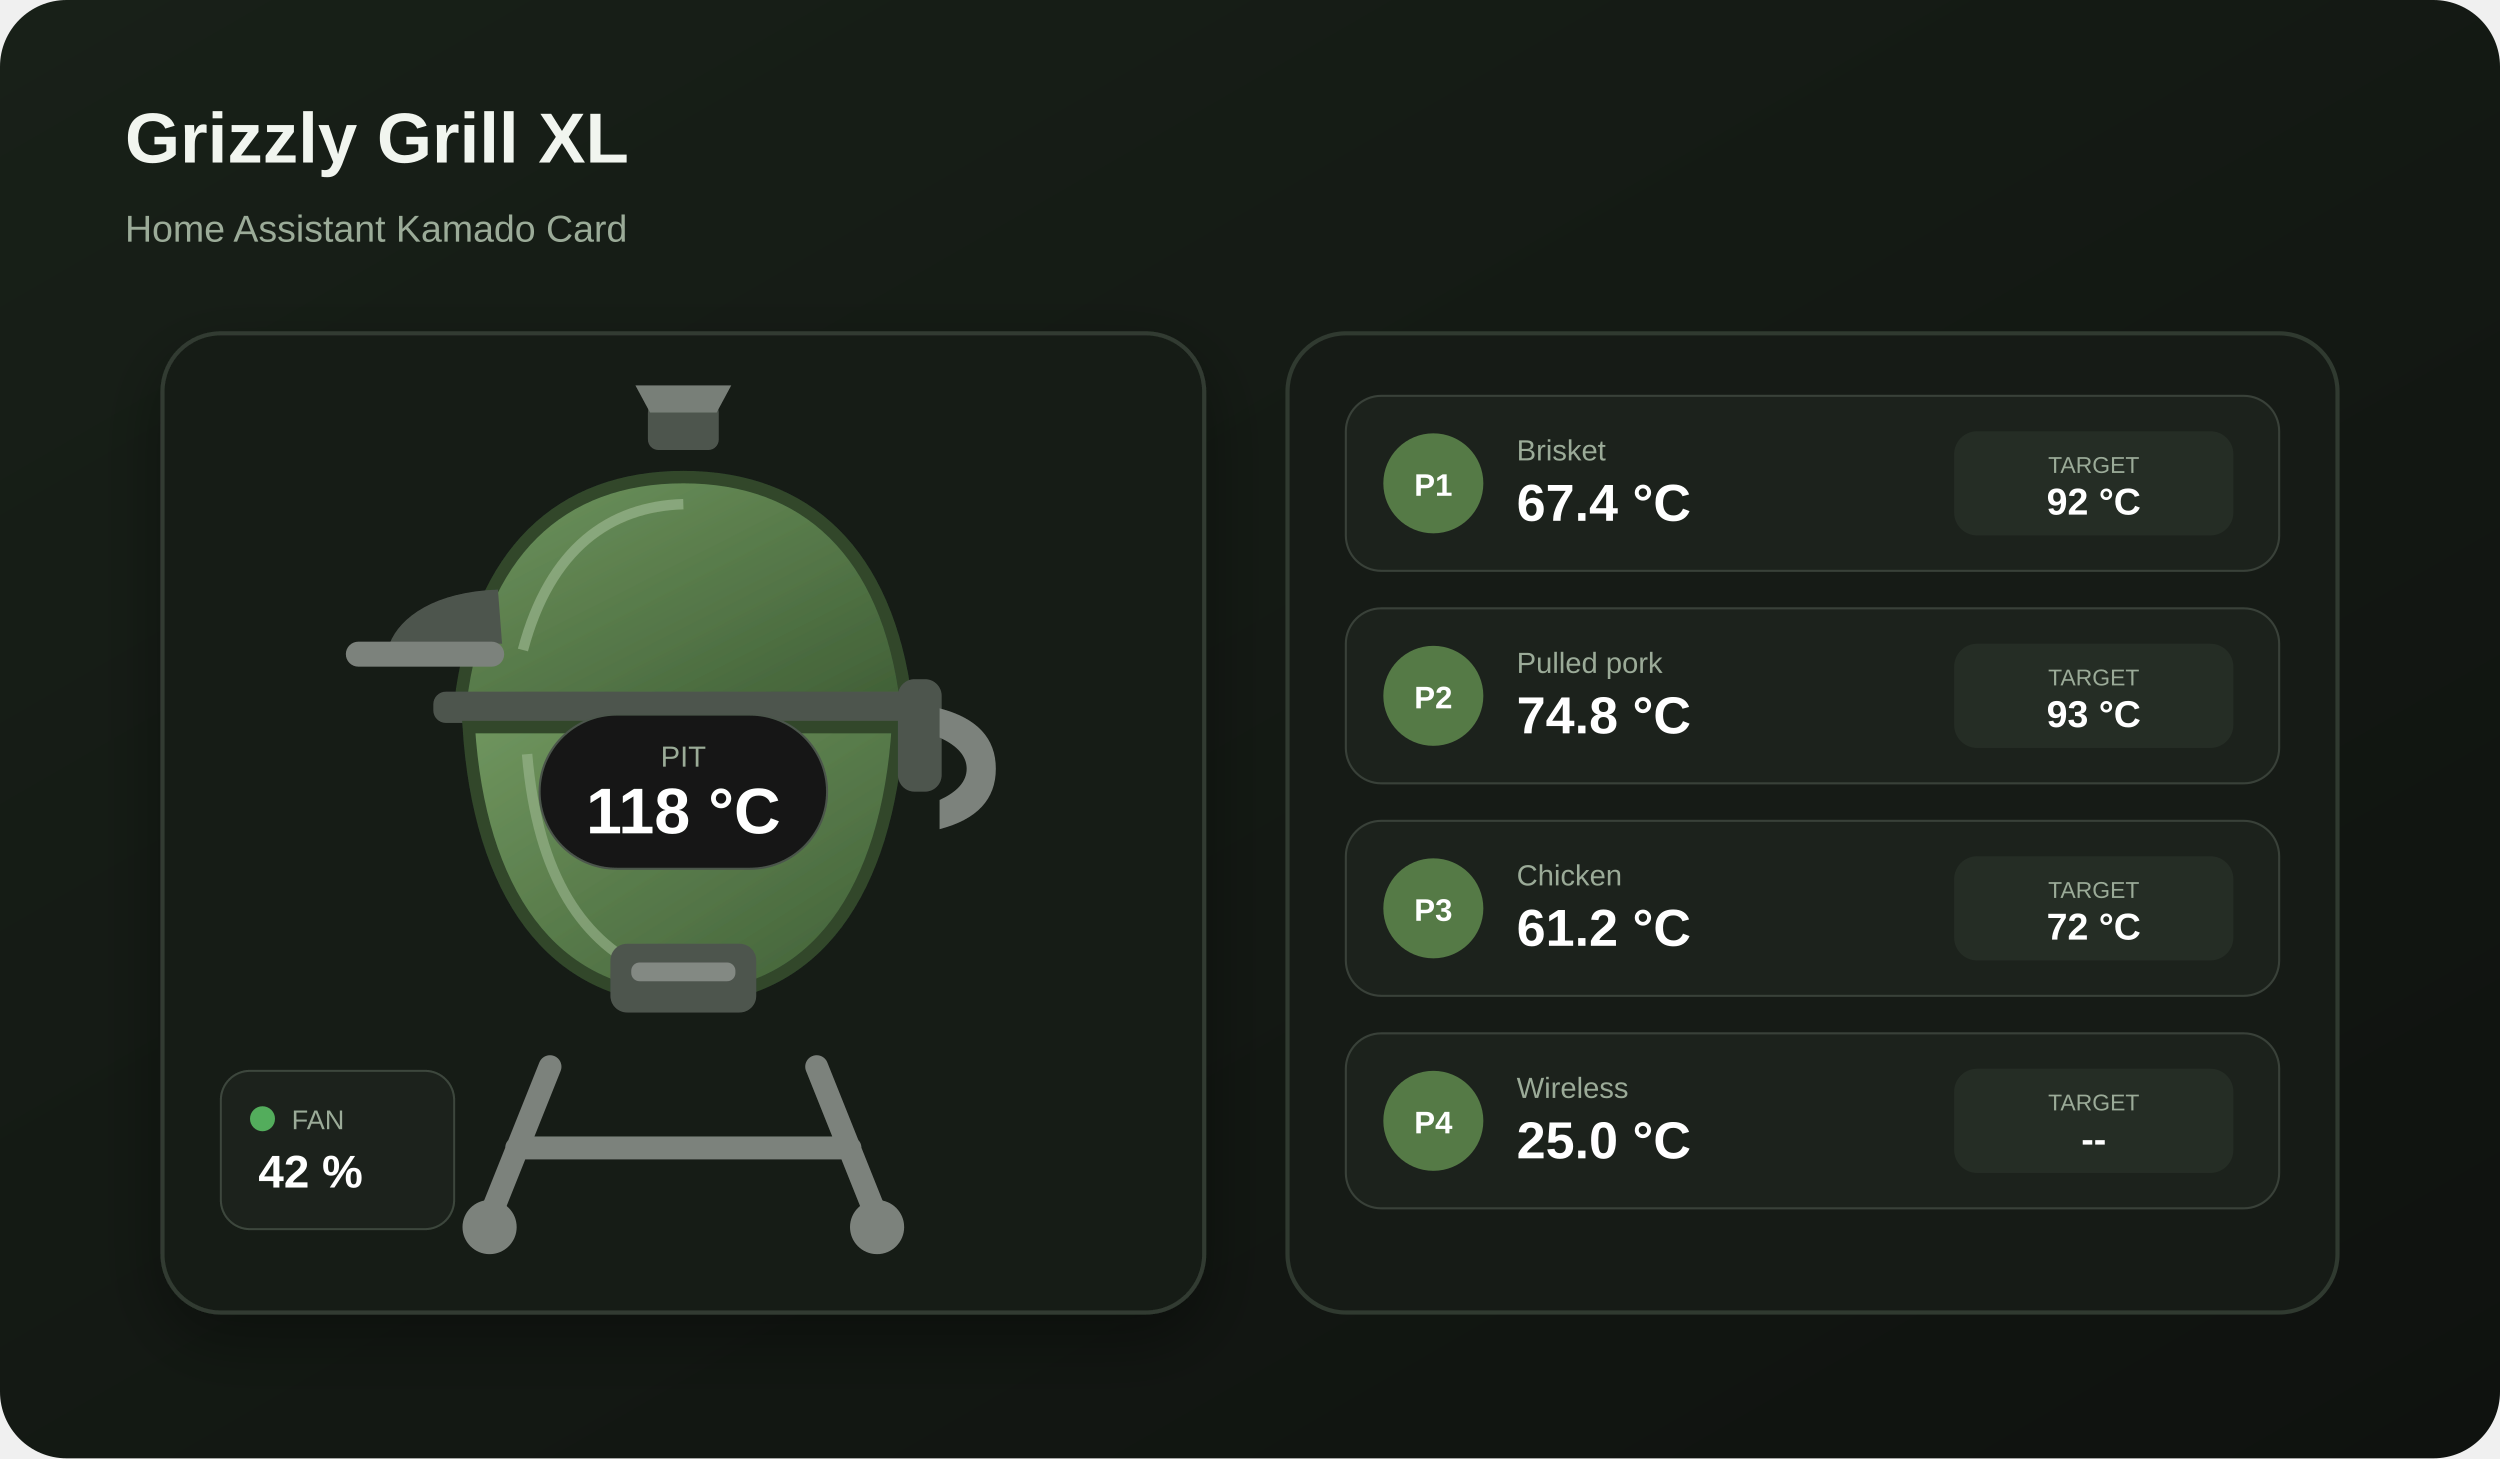
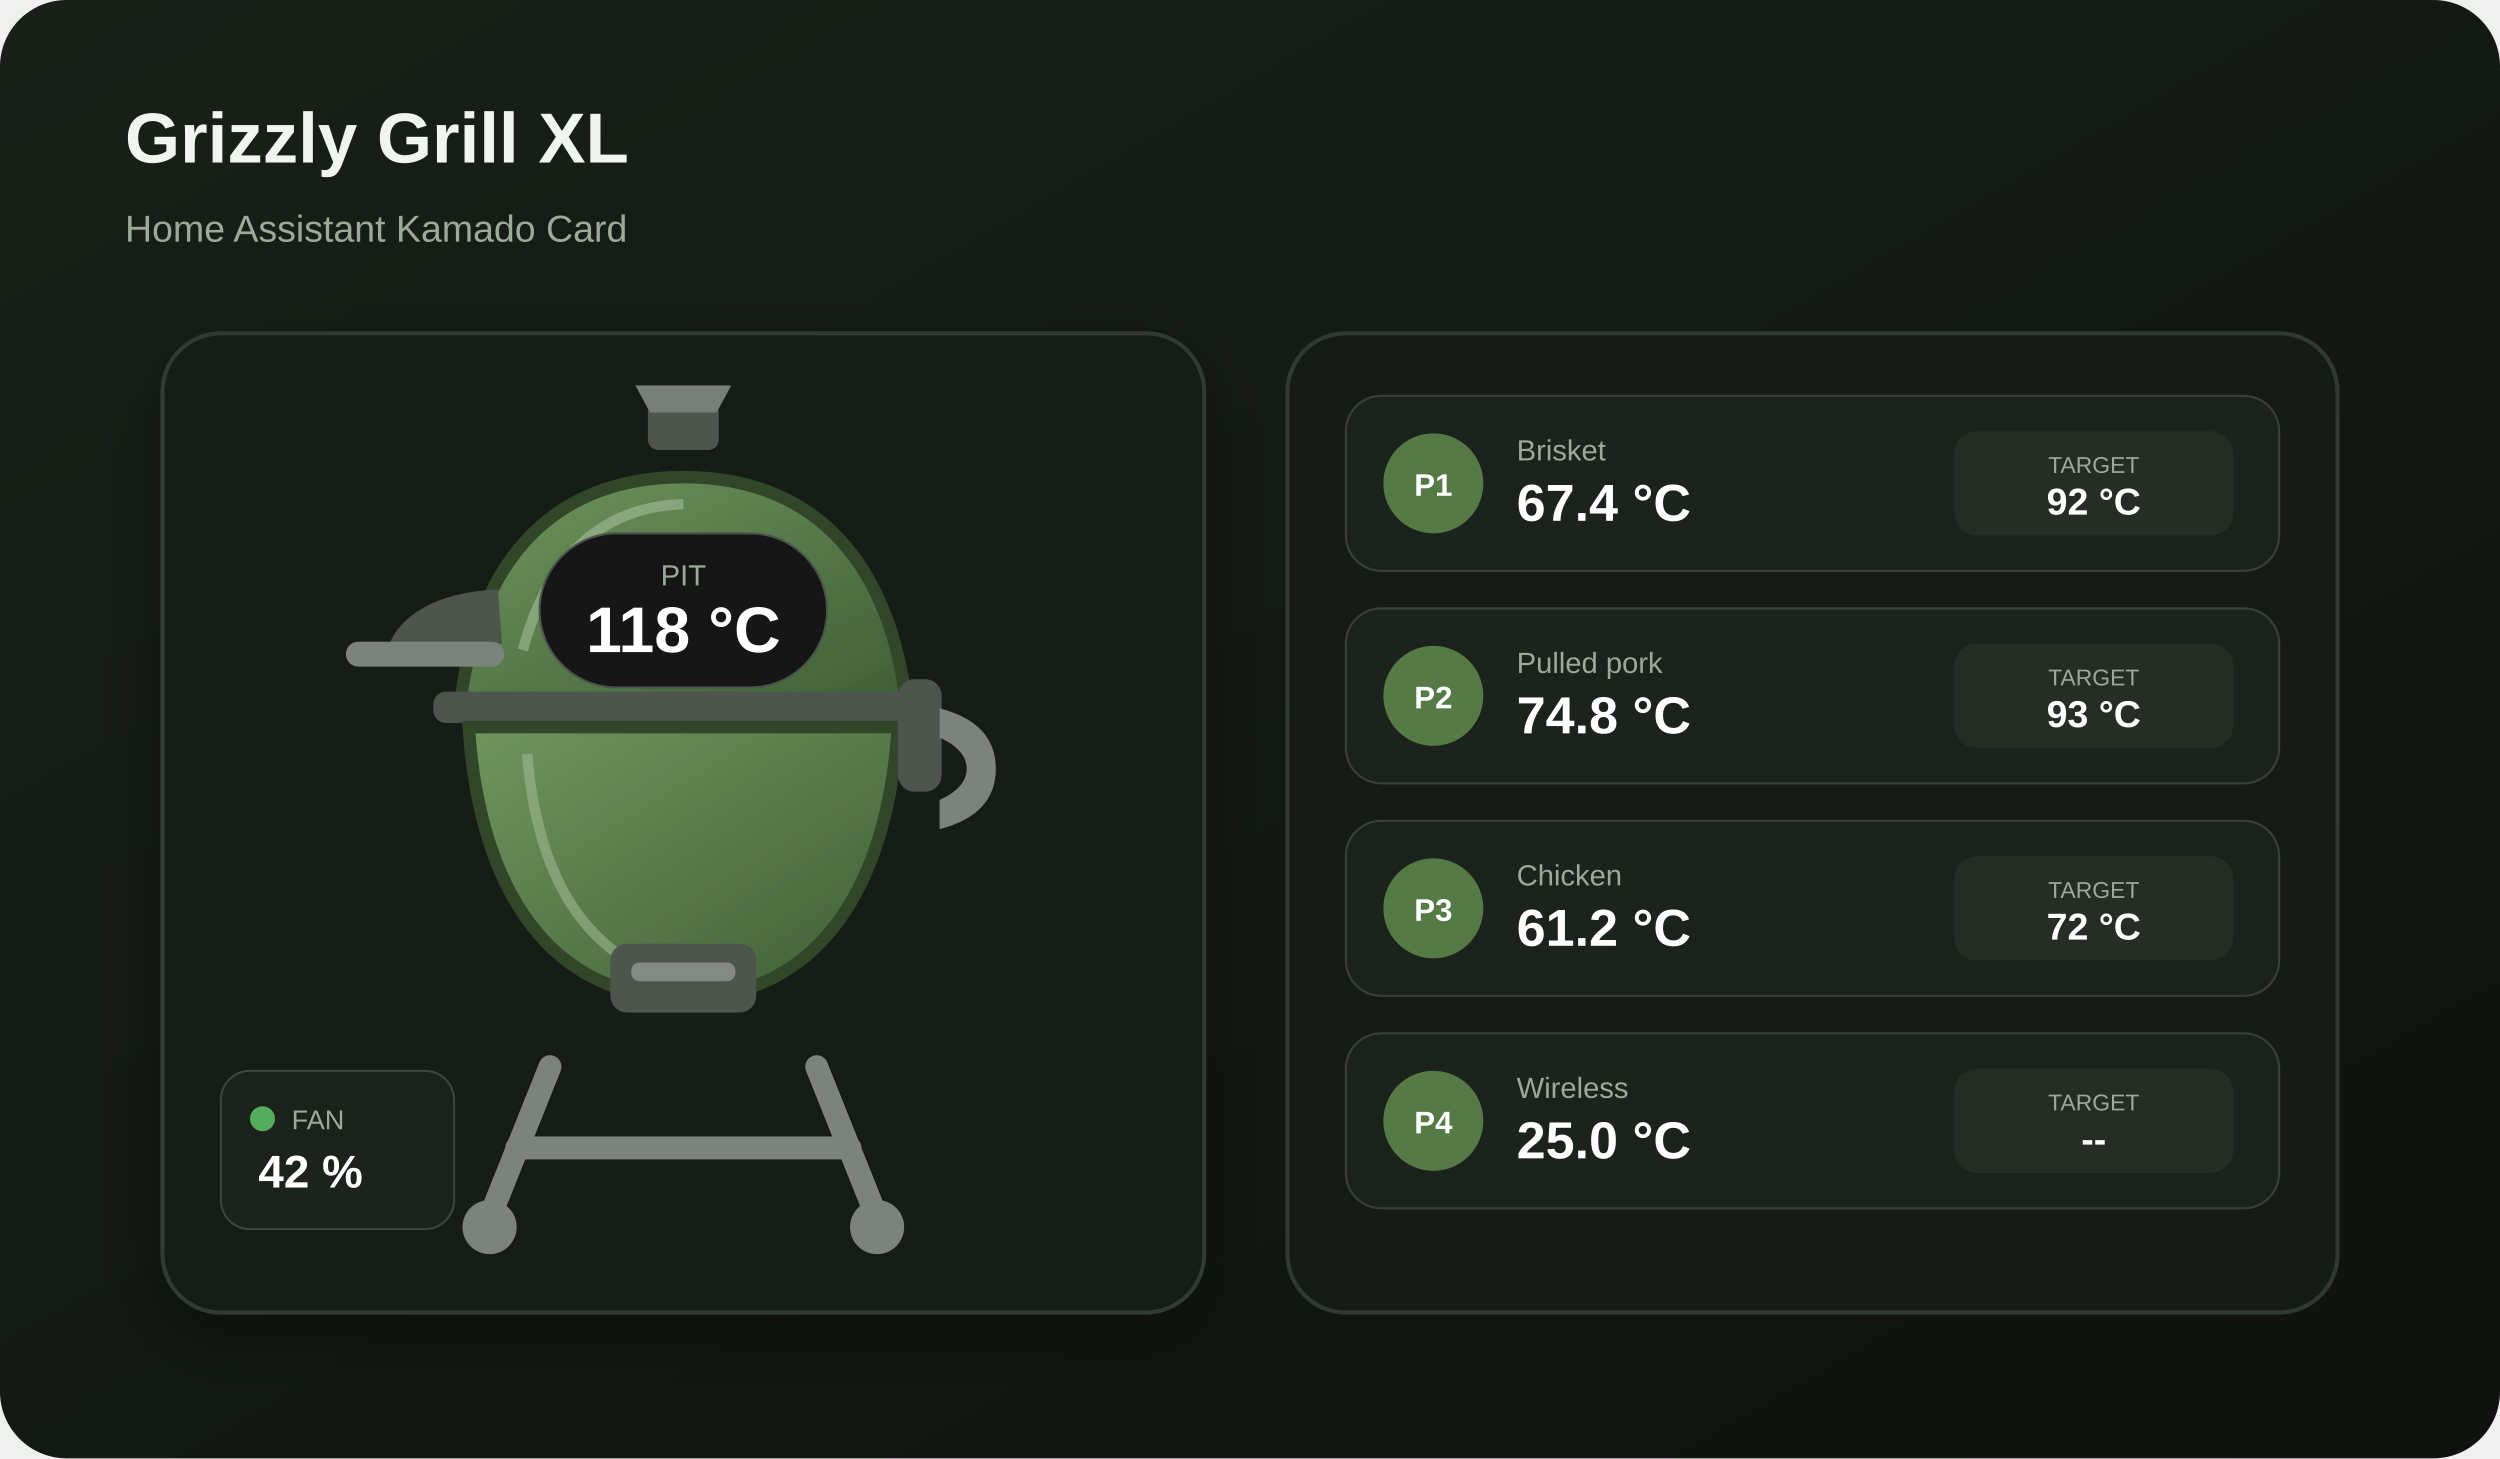
<svg xmlns="http://www.w3.org/2000/svg" width="1200" height="700" viewBox="0 0 1200 700">
  <defs>
    <linearGradient id="bg" x1="0" y1="0" x2="1" y2="1">
      <stop offset="0" stop-color="#182018" />
      <stop offset="1" stop-color="#0f120f" />
    </linearGradient>
    <linearGradient id="body" x1="0" y1="0" x2="1" y2="1">
      <stop offset="0" stop-color="#6f955e" />
      <stop offset="1" stop-color="#405f36" />
    </linearGradient>
    <filter id="shadow" x="-30%" y="-30%" width="160%" height="160%">
      <feDropShadow dx="0" dy="12" stdDeviation="16" flood-color="#000" flood-opacity=".35" />
    </filter>
  </defs>
  <rect width="1200" height="700" rx="32" fill="url(#bg)" />
  <text x="60" y="78" fill="#f1f5ef" font-family="Arial, sans-serif" font-size="34" font-weight="700">Grizzly Grill XL</text>
  <text x="60" y="116" fill="#9bab98" font-family="Arial, sans-serif" font-size="18">Home Assistant Kamado Card</text>
  <g transform="translate(78 160)" filter="url(#shadow)">
    <rect x="0" y="0" width="500" height="470" rx="28" fill="#161b16" stroke="#303a30" stroke-width="2" />
    <g transform="translate(82 23)">
      <path d="M104 329 L76 399 M232 329 L260 399 M88 368 H248" stroke="#7c827c" stroke-width="11" stroke-linecap="round" fill="none" />
      <circle cx="75" cy="406" r="13" fill="#7c827c" />
      <circle cx="261" cy="406" r="13" fill="#7c827c" />
      <rect x="151" y="10" width="34" height="23" rx="5" fill="#4e554e" />
      <path d="M145 2h46l-7 13h-32z" fill="#787f78" />
      <path d="M61 154 C70 82 109 46 168 46 C227 46 266 82 275 154 Z" fill="url(#body)" stroke="#30472b" stroke-width="6" />
      <path d="M91 129 C104 80 133 60 168 59" fill="none" stroke="#a2bc96" stroke-width="5" opacity=".6" />
-       <rect x="48" y="149" width="239" height="15" rx="6" fill="#4e554e" />
+       <rect x="48" y="149" width="239" height="15" rx="6" fill="#4e554e" />\n      <path d="M70 168 H266 M82 175 H254" stroke="#8d968d" stroke-width="2" stroke-linecap="round" opacity=".85" />
      <path d="M65 166 H271 C266 244 232 296 168 296 C104 296 70 244 65 166 Z" fill="url(#body)" stroke="#30472b" stroke-width="6" />
      <path d="M93 179 C98 238 120 270 153 284" fill="none" stroke="#a2bc96" stroke-width="5" opacity=".55" />
      <rect x="133" y="270" width="70" height="33" rx="8" fill="#4e554e" />
      <rect x="143" y="279" width="50" height="9" rx="4" fill="#838983" />
      <path d="M79 100 C49 101 32 113 27 126 H81 Z" fill="#4e554e" />
      <rect x="6" y="125" width="76" height="12" rx="6" fill="#7c827c" />
      <rect x="271" y="143" width="21" height="54" rx="8" fill="#4e554e" />
      <path d="M291 157 Q318 164 318 186 Q318 208 291 215 L291 201 Q304 195 304 186 Q304 177 291 171 Z" fill="#7c827c" />
    </g>
-     <g transform="translate(181 183)">
+     <g transform="translate(181 96)">
      <rect x="0" y="0" width="138" height="74" rx="37" fill="#151815" stroke="#4b544b" />
      <text x="69" y="25" text-anchor="middle" fill="#9bab98" font-family="Arial, sans-serif" font-size="14">PIT</text>
      <text x="69" y="57" text-anchor="middle" fill="#fff" font-family="Arial, sans-serif" font-size="31" font-weight="700">118 °C</text>
    </g>
    <g transform="translate(28 354)">
      <rect width="112" height="76" rx="14" fill="#1d231d" stroke="#3c463c" />
      <circle cx="20" cy="23" r="6" fill="#52ad5b" />
      <text x="34" y="28" fill="#9bab98" font-family="Arial, sans-serif" font-size="13">FAN</text>
      <text x="18" y="56" fill="#fff" font-family="Arial, sans-serif" font-size="22" font-weight="700">42 %</text>
    </g>
  </g>
  <g transform="translate(618 160)">
    <rect x="0" y="0" width="504" height="470" rx="28" fill="#161b16" stroke="#303a30" stroke-width="2" />
    <g font-family="Arial, sans-serif">
      <g transform="translate(28 30)">
        <rect width="448" height="84" rx="17" fill="#1c221c" stroke="#394139" />
        <circle cx="42" cy="42" r="24" fill="#557a46" />
        <text x="42" y="48" text-anchor="middle" fill="#fff" font-size="15" font-weight="700">P1</text>
        <text x="82" y="31" fill="#9bab98" font-size="14">Brisket</text>
        <text x="82" y="60" fill="#fff" font-size="25" font-weight="700">67.4 °C</text>
        <rect x="292" y="17" width="134" height="50" rx="11" fill="#252d25" />
        <text x="359" y="37" text-anchor="middle" fill="#9bab98" font-size="11">TARGET</text>
        <text x="359" y="57" text-anchor="middle" fill="#fff" font-size="18" font-weight="700">92 °C</text>
      </g>
      <g transform="translate(28 132)">
        <rect width="448" height="84" rx="17" fill="#1c221c" stroke="#394139" />
        <circle cx="42" cy="42" r="24" fill="#557a46" />
        <text x="42" y="48" text-anchor="middle" fill="#fff" font-size="15" font-weight="700">P2</text>
        <text x="82" y="31" fill="#9bab98" font-size="14">Pulled pork</text>
        <text x="82" y="60" fill="#fff" font-size="25" font-weight="700">74.8 °C</text>
        <rect x="292" y="17" width="134" height="50" rx="11" fill="#252d25" />
        <text x="359" y="37" text-anchor="middle" fill="#9bab98" font-size="11">TARGET</text>
        <text x="359" y="57" text-anchor="middle" fill="#fff" font-size="18" font-weight="700">93 °C</text>
      </g>
      <g transform="translate(28 234)">
        <rect width="448" height="84" rx="17" fill="#1c221c" stroke="#394139" />
        <circle cx="42" cy="42" r="24" fill="#557a46" />
        <text x="42" y="48" text-anchor="middle" fill="#fff" font-size="15" font-weight="700">P3</text>
        <text x="82" y="31" fill="#9bab98" font-size="14">Chicken</text>
        <text x="82" y="60" fill="#fff" font-size="25" font-weight="700">61.2 °C</text>
        <rect x="292" y="17" width="134" height="50" rx="11" fill="#252d25" />
        <text x="359" y="37" text-anchor="middle" fill="#9bab98" font-size="11">TARGET</text>
        <text x="359" y="57" text-anchor="middle" fill="#fff" font-size="18" font-weight="700">72 °C</text>
      </g>
      <g transform="translate(28 336)">
        <rect width="448" height="84" rx="17" fill="#1c221c" stroke="#394139" />
        <circle cx="42" cy="42" r="24" fill="#557a46" />
        <text x="42" y="48" text-anchor="middle" fill="#fff" font-size="15" font-weight="700">P4</text>
        <text x="82" y="31" fill="#9bab98" font-size="14">Wireless</text>
        <text x="82" y="60" fill="#fff" font-size="25" font-weight="700">25.0 °C</text>
        <rect x="292" y="17" width="134" height="50" rx="11" fill="#252d25" />
        <text x="359" y="37" text-anchor="middle" fill="#9bab98" font-size="11">TARGET</text>
        <text x="359" y="57" text-anchor="middle" fill="#fff" font-size="18" font-weight="700">--</text>
      </g>
    </g>
  </g>
</svg>
